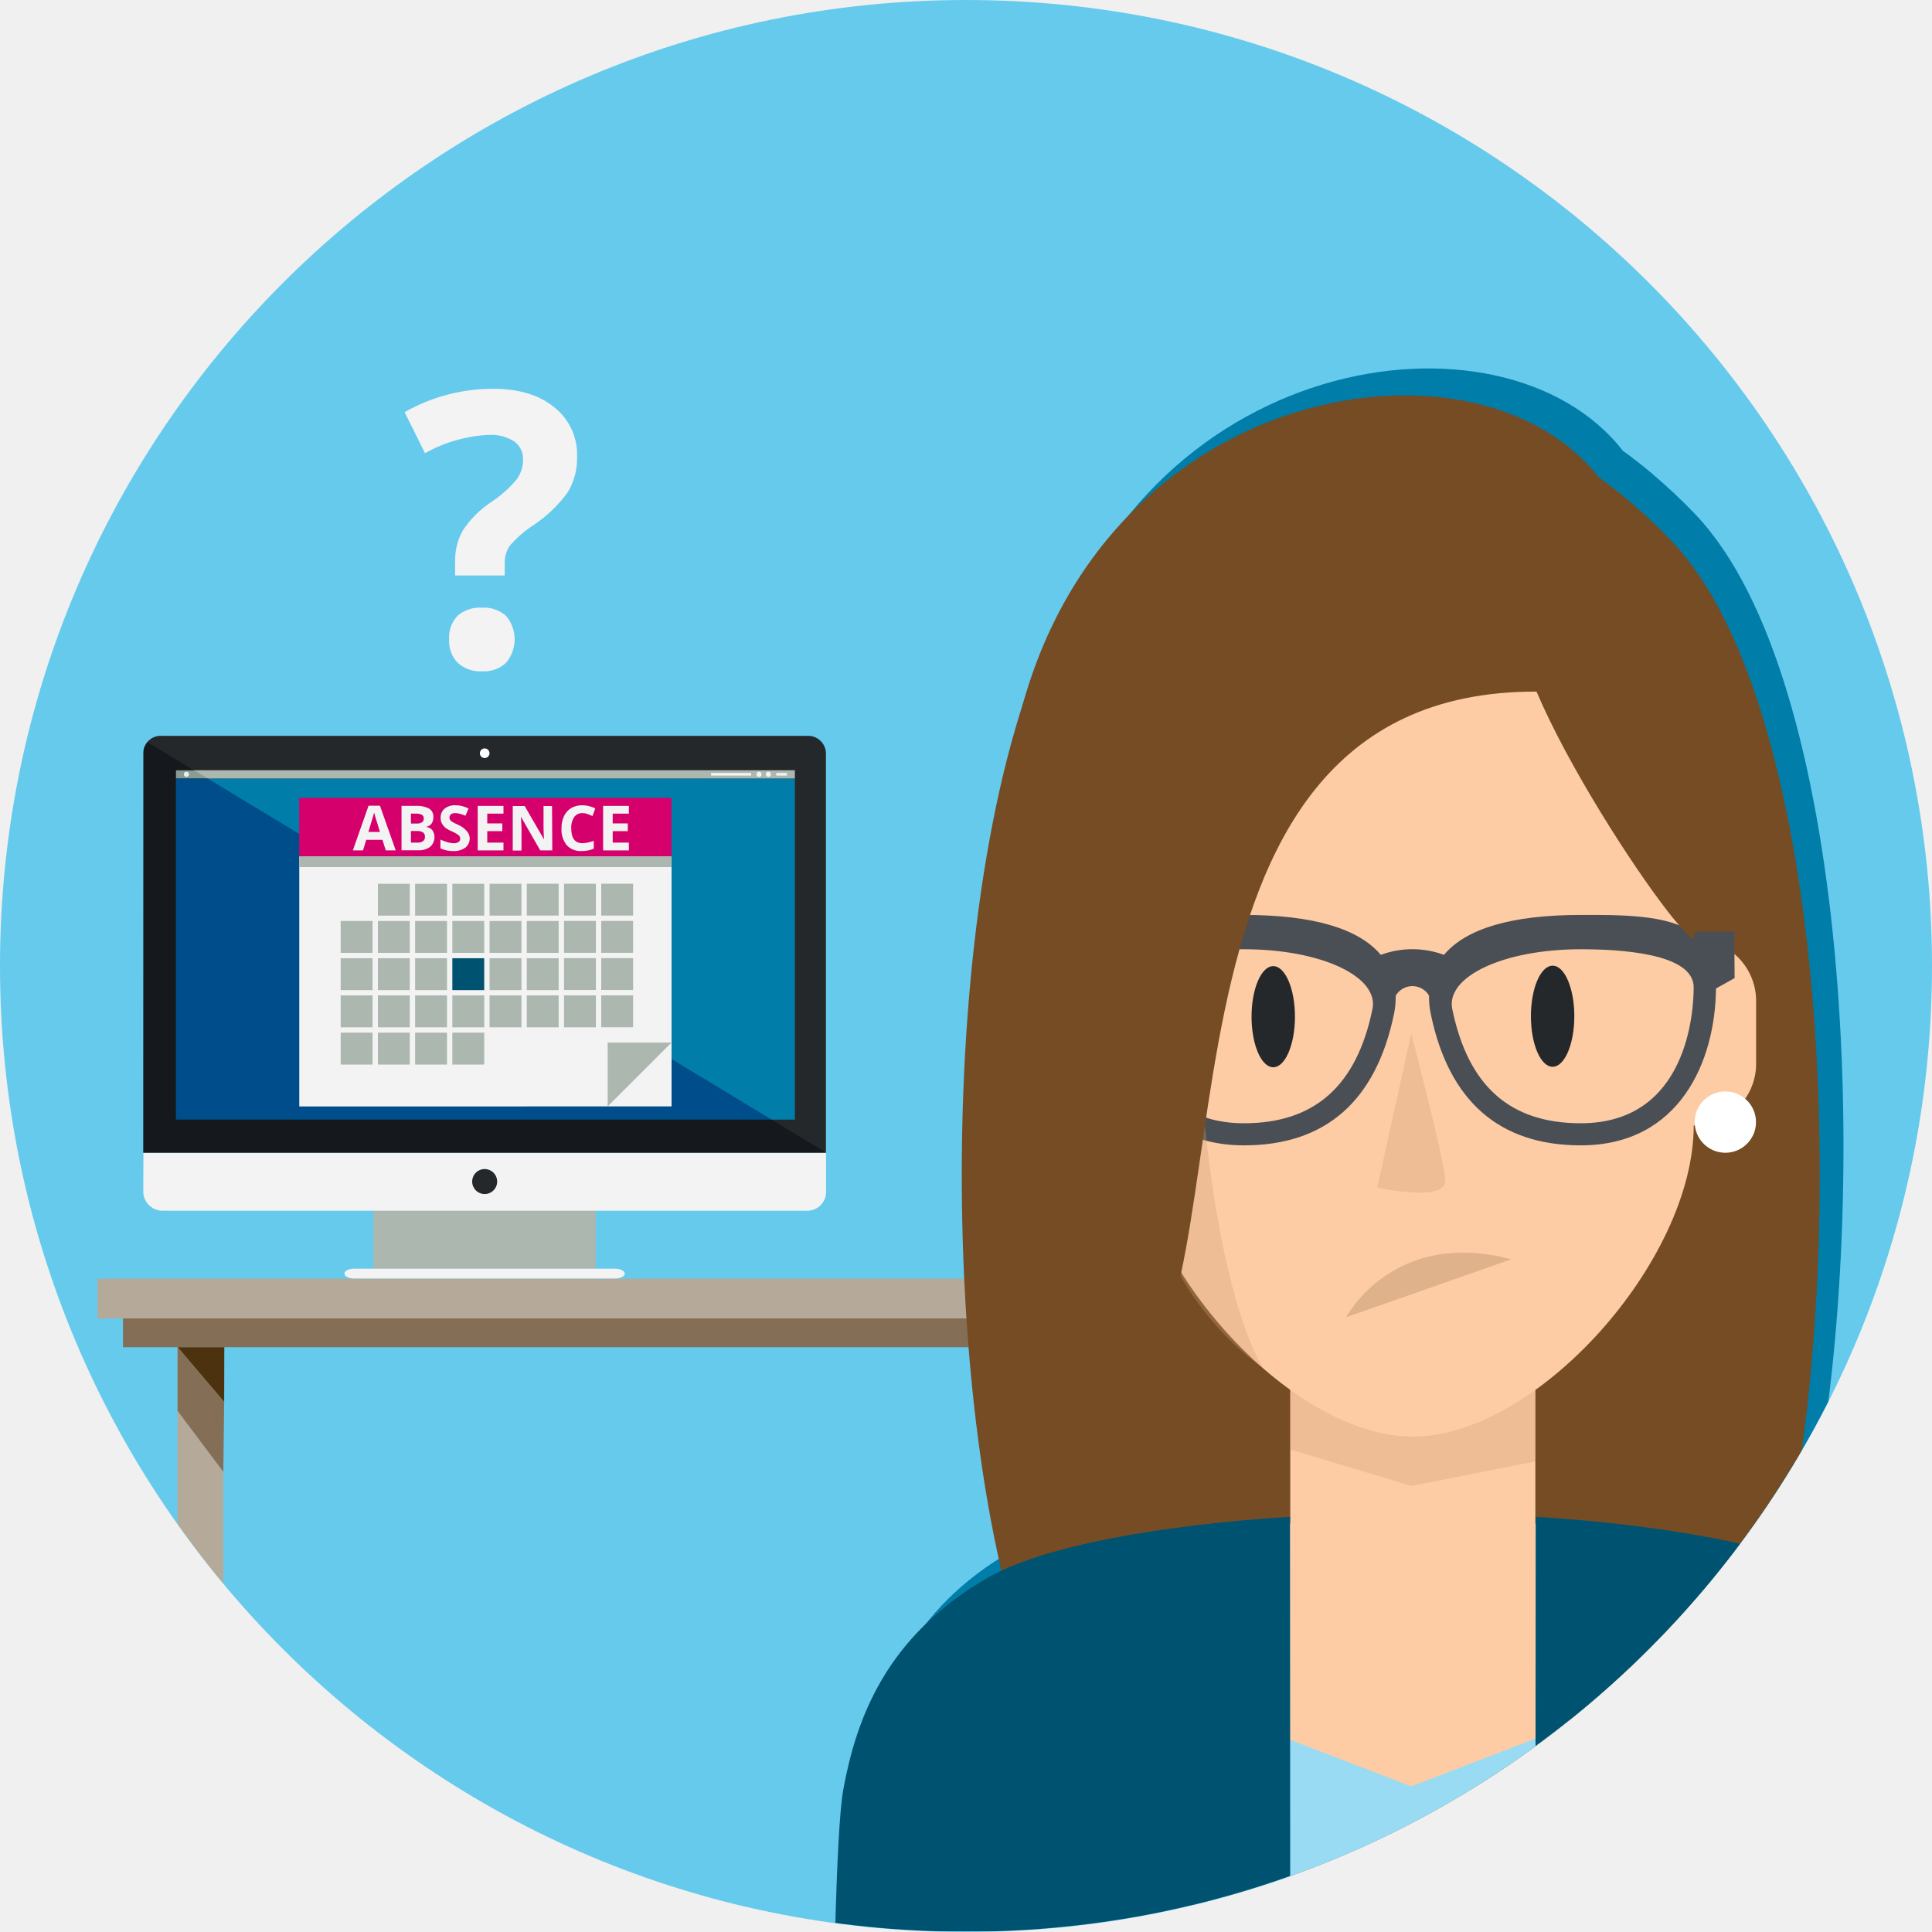
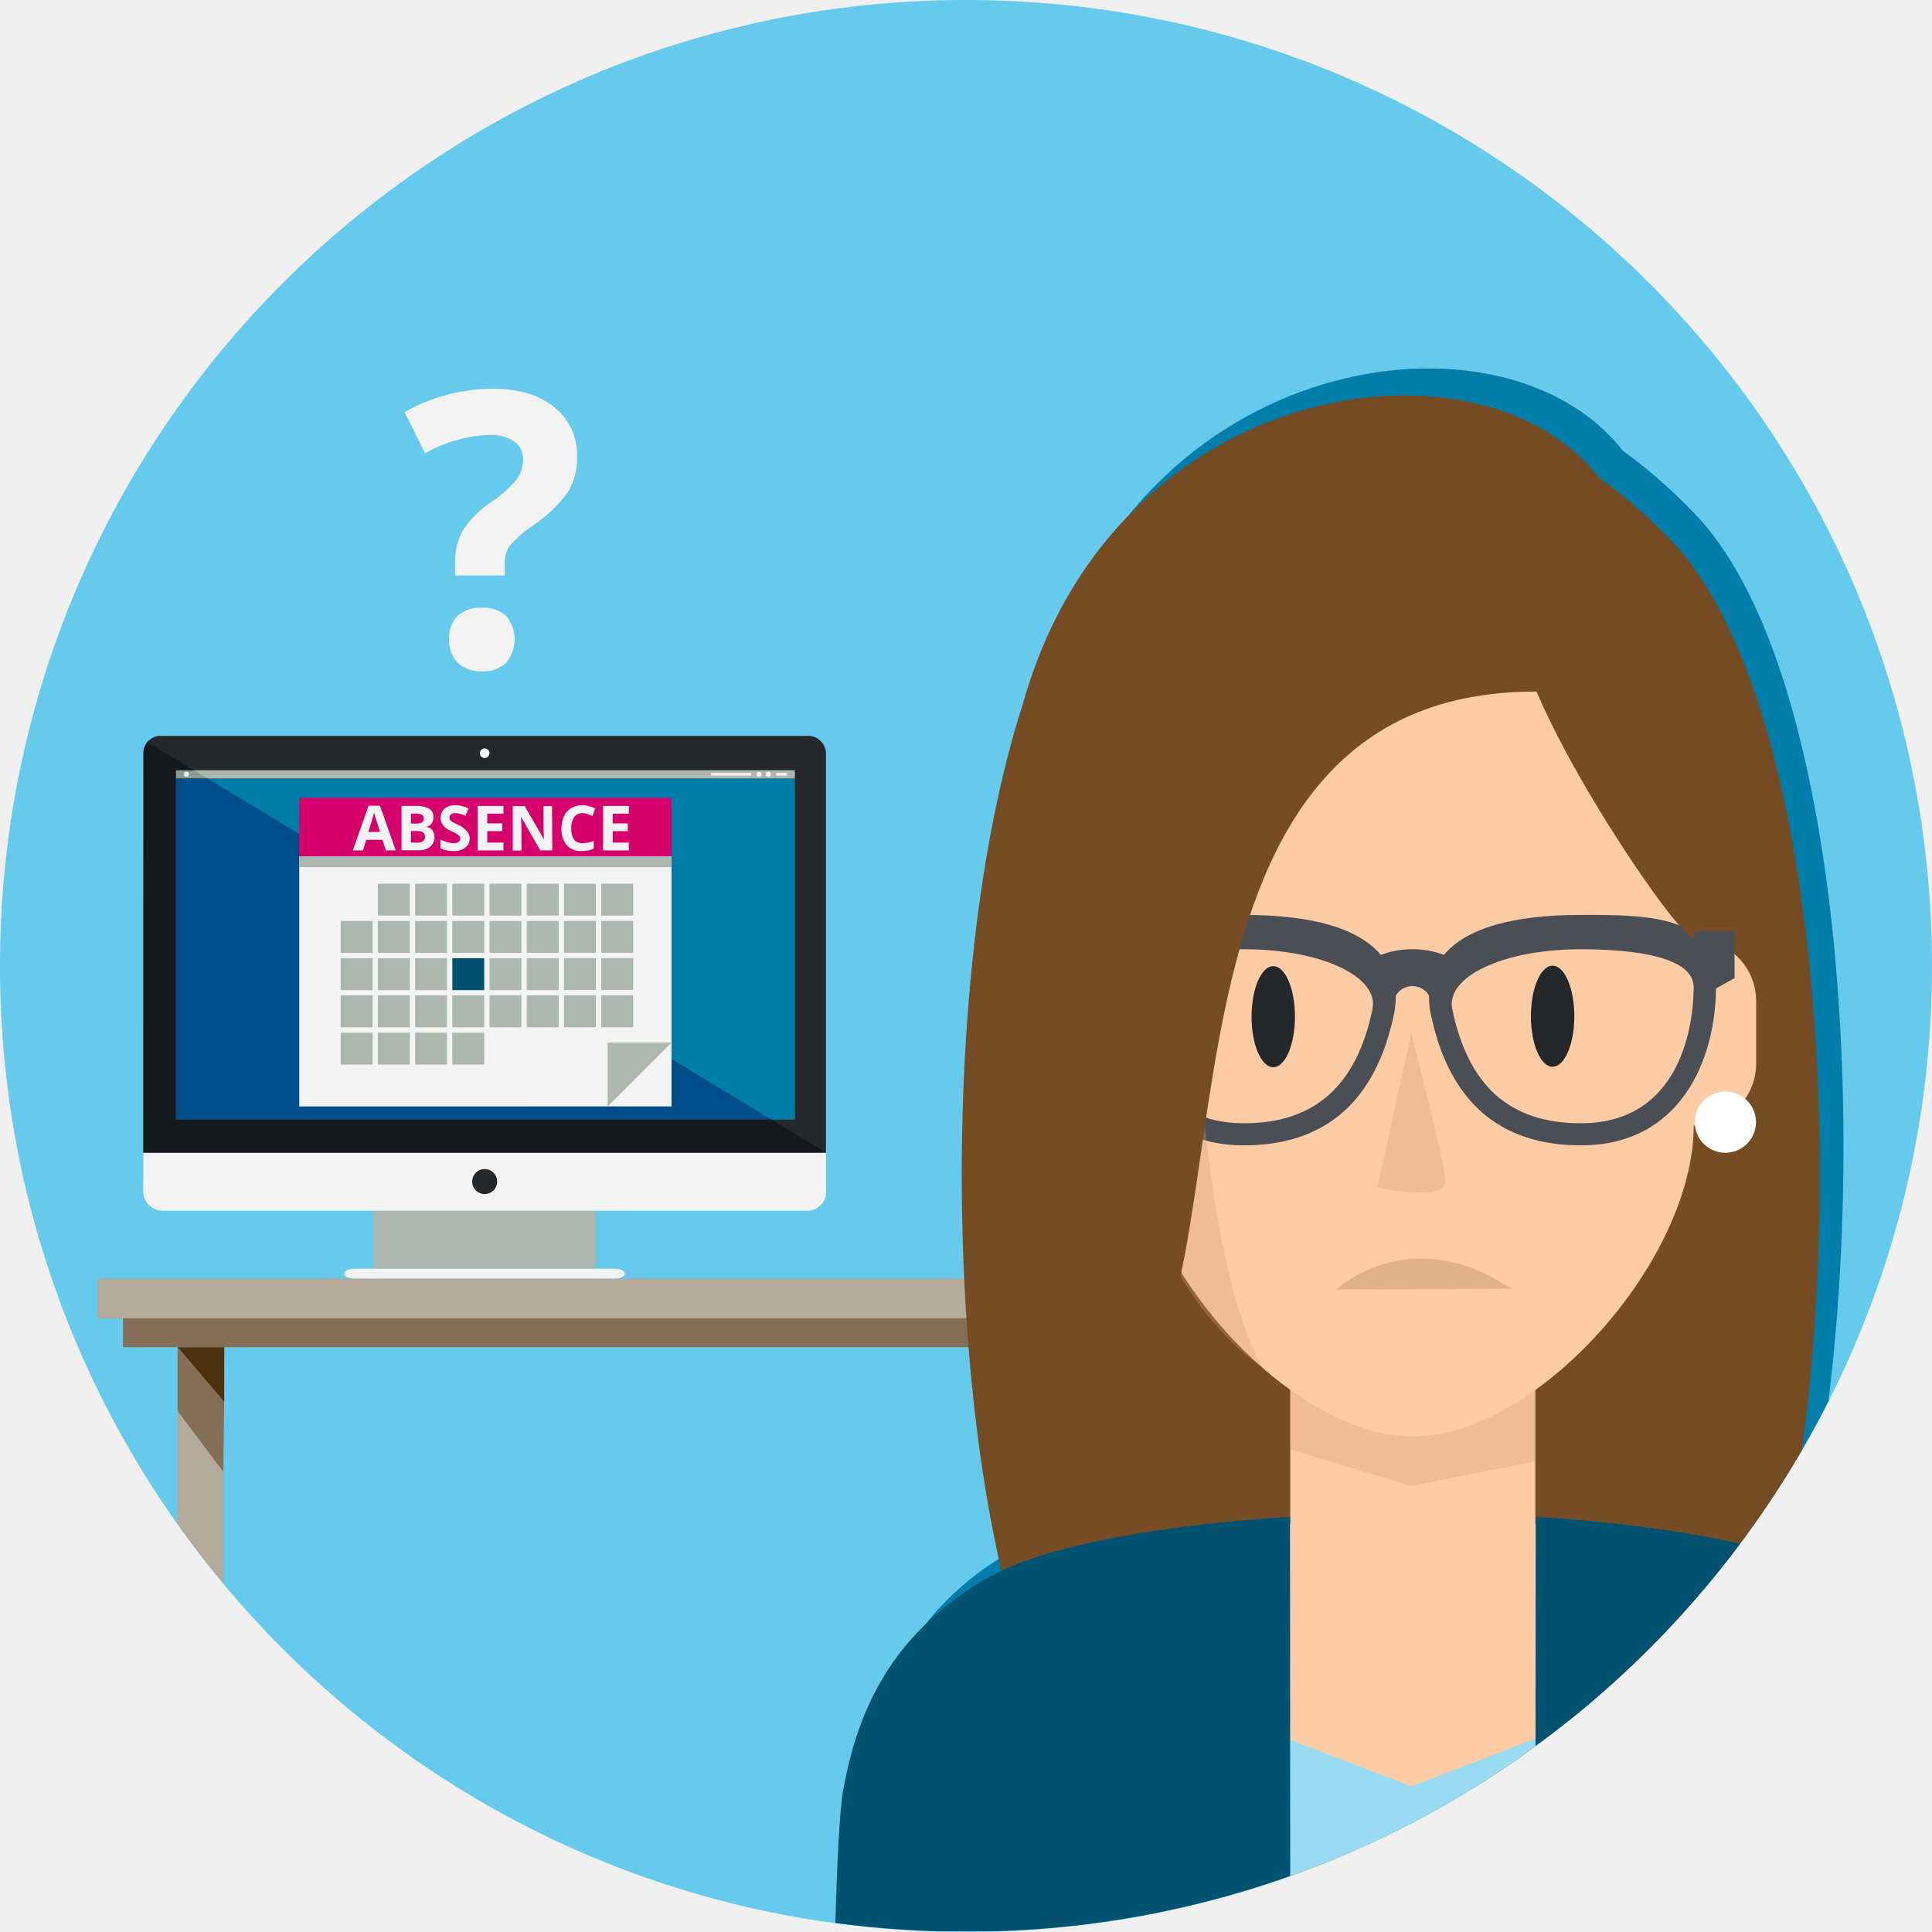
<svg xmlns="http://www.w3.org/2000/svg" viewBox="0 0 300 300">
  <defs>
-     <style>.cls-1{fill:none;}.cls-2{isolation:isolate;}.cls-3{fill:#66caec;}.cls-4{clip-path:url(#clip-path);}.cls-5{fill:#b5a99a;}.cls-6{fill:#846f56;}.cls-7{fill:#4c320f;}.cls-8{fill:#abb7af;}.cls-9{fill:#f3f3f3;}.cls-10{fill:#25282b;}.cls-11{fill:#007da8;}.cls-12{fill:#fff;}.cls-13,.cls-19{fill:#4a4f55;}.cls-13{fill-rule:evenodd;mix-blend-mode:overlay;}.cls-14{fill:#754c24;}.cls-15{fill:#fdcca5;}.cls-16{fill:#cf9e76;opacity:0.33;}.cls-17{fill:#99dbf3;}.cls-18{fill:#005370;}.cls-20{fill:#dfb28b;}.cls-21{fill:#d6006d;}</style>
-     <clipPath id="clip-path">
-       <circle class="cls-1" cx="150" cy="149.95" r="150" />
+     <style>.a{fill:none;}.b{isolation:isolate;}.c{fill:#66caec;}.d{clip-path:url(#a);}.e{fill:#b5a99a;}.f{fill:#846f56;}.g{fill:#4c320f;}.h{fill:#abb7af;}.i{fill:#f3f3f3;}.j{fill:#25282b;}.k{fill:#007da8;}.l{fill:#fff;}.m,.s{fill:#4a4f55;}.m{fill-rule:evenodd;mix-blend-mode:overlay;}.n{fill:#754c24;}.o{fill:#fdcca5;}.p{fill:#cf9e76;opacity:0.33;}.q{fill:#99dbf3;}.r{fill:#005370;}.t{fill:#dfb28b;}.u{fill:#d6006d;}</style>
+     <clipPath id="a">
+       <circle class="a" cx="150" cy="149.95" r="150" />
    </clipPath>
  </defs>
-   <g class="cls-2">
-     <g id="Layer_1" data-name="Layer 1">
-       <g id="ba_u4_s2_p2_reveal_1">
-         <circle class="cls-3" cx="150" cy="150" r="150" />
-         <g class="cls-4">
-           <rect class="cls-5" x="15.15" y="198.56" width="201.58" height="6.17" />
-           <rect class="cls-5" x="27.56" y="209.19" width="7.12" height="101.43" />
-           <rect class="cls-5" x="196.71" y="209.19" width="7.5" height="101.43" />
-           <rect class="cls-6" x="19.09" y="204.72" width="193.71" height="4.47" />
-           <polygon class="cls-7" points="27.57 209.19 34.81 217.7 34.83 209.19 27.57 209.19" />
-           <polygon class="cls-6" points="34.81 217.7 34.68 228.54 27.57 219.08 27.57 209.19 34.81 217.7" />
-           <polygon class="cls-7" points="196.83 209.19 204.07 217.7 204.09 209.19 196.83 209.19" />
-           <polygon class="cls-6" points="204.07 217.7 203.95 228.54 196.83 219.08 196.83 209.19 204.07 217.7" />
-           <rect class="cls-8" x="58" y="187.98" width="34.51" height="9.02" />
-           <path class="cls-9" d="M22.25,185.22A3,3,0,0,0,25.34,188H125.2a2.92,2.92,0,0,0,3.07-2.74V179h-106Z" />
-           <path class="cls-9" d="M55,197c-.84,0-1.52.35-1.52.77v0c0,.42.68.76,1.52.76H95.5c.84,0,1.52-.34,1.52-.76v0c0-.42-.68-.77-1.52-.77H55Z" />
-           <circle class="cls-10" cx="75.26" cy="183.47" r="1.94" />
-           <path class="cls-10" d="M125.36,114.26H25.09a2.71,2.71,0,0,0-2.84,2.53V179h106V116.85A2.78,2.78,0,0,0,125.36,114.26Z" />
-           <polygon class="cls-11" points="123.43 124.89 123.43 128.5 123.43 131.31 123.43 134.12 123.43 136.53 123.43 139.34 123.43 141.75 123.43 144.56 123.43 146.97 123.43 149.78 123.43 152.99 123.43 155.4 123.43 158.21 123.43 160.62 123.43 173.86 27.31 173.86 27.31 160.62 27.31 158.21 27.31 155.4 27.31 152.99 27.31 149.78 27.31 146.97 27.31 144.56 27.31 141.75 27.31 139.34 27.31 136.53 27.31 134.12 27.31 131.31 27.31 128.5 27.31 124.89 27.31 120.88 123.43 120.88 123.43 124.89" />
-           <path class="cls-12" d="M75.26,117.71a.75.75,0,1,0-.75-.74A.75.75,0,0,0,75.26,117.71Z" />
-           <rect class="cls-8" x="27.31" y="119.6" width="96.12" height="1.28" />
-           <circle class="cls-9" cx="28.95" cy="120.23" r="0.4" />
-           <circle class="cls-9" cx="119.31" cy="120.23" r="0.4" />
-           <circle class="cls-9" cx="117.86" cy="120.23" r="0.4" />
-           <rect class="cls-9" x="120.53" y="120.02" width="1.65" height="0.41" />
-           <rect class="cls-9" x="110.42" y="120.02" width="6.22" height="0.41" />
-           <polygon class="cls-13" points="22.87 115.22 128.27 178.96 22.25 178.96 22.32 116.22 22.87 115.22" />
-           <path class="cls-11" d="M311.49,273.6c-2-10.82-6.52-23.63-22.35-32.78a42.89,42.89,0,0,0-8.53-3.52C290.79,190.7,288,111,265.67,82.68a35.9,35.9,0,0,0-2.44-2.84,86.86,86.86,0,0,0-6.69-6.29Q254.35,71.69,252,70c-18.68-24-75.87-15.39-89.65,35.82-11.74,36.91-11.74,95.94-3.33,133,.06.31.14.62.21.93-.77.36-1.51.73-2.19,1.12-15.82,9.15-20.31,22-22.34,32.78-.59,3.14-1,11.51-1.28,22.07h179.4C312.49,285.11,312.08,276.74,311.49,273.6Z" />
-           <path class="cls-14" d="M276.62,242.93c-.07.43-.17.81-.26,1.2-.95,4.07-2,7.86-3.17,11.31-2,6-4.13,10.88-6.84,14.58a20.17,20.17,0,0,1-4.21,4.37,18.19,18.19,0,0,1-11.35,3.45H181.12a18.13,18.13,0,0,1-11.74-3.75,20.44,20.44,0,0,1-3.83-4.07c-2.7-3.7-4.83-8.62-6.83-14.58-1.16-3.45-2.22-7.24-3.17-11.31-.1-.39-.19-.77-.26-1.16C144.37,194.9,147.61,109.71,172.37,84,182.52,73.51,195.08,64.26,216,64.26c16.54,0,27.87,5.82,36.91,13.49A86.71,86.71,0,0,1,259.54,84c.84.88,1.66,1.83,2.45,2.84C284.5,115.48,287.17,196.55,276.62,242.93Z" />
-           <polygon class="cls-15" points="247.93 240.48 238.41 236.56 238.41 212.28 200.35 212.28 200.35 236.56 190.84 240.48 200.35 298.66 238.41 298.66 247.93 240.48" />
-           <polygon class="cls-16" points="200.35 212.44 200.35 225.07 219.15 230.74 238.41 226.93 238.41 212.44 200.35 212.44" />
-           <polygon class="cls-17" points="257.5 299.88 257.5 262.63 219.15 277.39 180.79 262.63 180.79 299.88 257.5 299.88" />
-           <path class="cls-18" d="M238.42,299.88h70.66c-.28-10.57-.69-18.94-1.28-22.08-2-10.82-6.52-23.63-22.34-32.77-13.57-7.85-47-9.49-47-9.49Z" />
-           <path class="cls-18" d="M200.35,299.88H129.68c.28-10.57.69-18.94,1.28-22.08,2-10.82,6.52-23.63,22.35-32.77,13.56-7.85,47-9.49,47-9.49Z" />
-           <path class="cls-15" d="M263,145.84V126c0-21-24.33-47.58-43.6-47.58S175.78,105,175.78,126v19.8a9.6,9.6,0,0,0-9.69,9.51v9.9a9.61,9.61,0,0,0,9.69,9.52c0,21,24.34,48.34,43.6,48.34S263,195.79,263,174.77a9.61,9.61,0,0,0,9.69-9.52v-9.9A9.6,9.6,0,0,0,263,145.84Z" />
-           <path class="cls-12" d="M272.67,174.24a4.76,4.76,0,1,1-4.76-4.76A4.76,4.76,0,0,1,272.67,174.24Z" />
-           <circle class="cls-12" cx="170.85" cy="174.24" r="4.76" />
-           <path class="cls-19" d="M269.3,144.65h-6.69c-3.83-2.59-10.82-2.6-17.15-2.58-10.66,0-17.8,2.09-21.24,6.2a14.11,14.11,0,0,0-9.81,0c-3.45-4.11-10.58-6.2-21.24-6.2-6.33,0-13.33,0-17.16,2.58h-6.69v7.23l2.9,1.61c.06,11.28,5.56,24.36,20.95,24.36,12.65,0,20.48-6.87,23.29-20.4a13.46,13.46,0,0,0,.27-2.85,3,3,0,0,1,5.17,0,12.27,12.27,0,0,0,.27,2.85c2.8,13.53,10.64,20.4,23.29,20.4,15.38,0,20.89-13.08,21-24.36l2.89-1.61Zm-56.2,12.1c-2.46,11.89-9,17.67-19.93,17.67-16.69,0-17.54-17.6-17.54-21.12,0-5.42,12.07-5.9,17.54-5.9C205.22,147.4,214.23,151.69,213.1,156.75Zm32.36,17.67c-11,0-17.47-5.78-19.94-17.67-1.12-5.06,7.89-9.35,19.94-9.35,5.47,0,17.53.48,17.53,5.9C263,156.82,262.15,174.42,245.46,174.42Z" />
-           <ellipse class="cls-10" cx="197.71" cy="157.87" rx="3.37" ry="7.85" />
-           <ellipse class="cls-10" cx="241.09" cy="157.8" rx="3.37" ry="7.85" />
-           <path class="cls-16" d="M219.14,160.49l-5.28,23.91s10.87,2.44,10.57-1.22S219.14,160.49,219.14,160.49Z" />
-           <path class="cls-20" d="M234.67,195.54l-25.64,9S216.25,190.69,234.67,195.54Z" />
-           <path class="cls-16" d="M187.1,174.7s2.29,26.1,9,37.74a45.62,45.62,0,0,1-15.38-19.66Z" />
-           <path class="cls-14" d="M174,217.28c-13.75-45.9-23.37-74.37-15.85-105.34,14.59-60.15,88-63.72,95.47-26,1.59,8,17.77,20.3,9.39,59.87-.64-.23-2.08-1.78-4-4.23-5.69-7.33-15.51-22.65-20.42-34.19C174,107.22,195.59,203,174,217.28Z" />
-           <g id="calendar">
-             <rect class="cls-21" x="46.46" y="123.89" width="57.81" height="9.1" />
-             <path class="cls-9" d="M46.47,171.81V133h57.81V171.8Z" />
-           </g>
-           <polygon class="cls-8" points="94.36 161.9 104.27 161.89 94.36 171.8 94.36 161.9" />
-           <rect class="cls-8" x="46.46" y="132.99" width="57.81" height="1.65" />
-           <rect class="cls-8" x="58.68" y="137.23" width="4.95" height="4.95" />
-           <rect class="cls-8" x="64.46" y="137.23" width="4.95" height="4.95" />
-           <rect class="cls-8" x="70.24" y="137.23" width="4.95" height="4.95" />
-           <rect class="cls-8" x="76.02" y="137.23" width="4.95" height="4.95" />
-           <rect class="cls-8" x="81.8" y="137.22" width="4.95" height="4.95" />
-           <rect class="cls-8" x="87.58" y="137.22" width="4.95" height="4.95" />
-           <rect class="cls-8" x="93.36" y="137.22" width="4.95" height="4.95" />
-           <rect class="cls-8" x="52.9" y="143.01" width="4.95" height="4.95" />
-           <rect class="cls-8" x="58.68" y="143.01" width="4.95" height="4.95" />
-           <rect class="cls-8" x="64.46" y="143.01" width="4.95" height="4.95" />
-           <rect class="cls-8" x="70.24" y="143.01" width="4.95" height="4.95" />
-           <rect class="cls-8" x="76.02" y="143.01" width="4.95" height="4.95" />
-           <rect class="cls-8" x="81.8" y="143.01" width="4.95" height="4.95" />
-           <rect class="cls-8" x="87.58" y="143" width="4.95" height="4.95" />
-           <rect class="cls-8" x="93.36" y="143" width="4.95" height="4.95" />
-           <rect class="cls-8" x="52.9" y="148.79" width="4.95" height="4.95" />
-           <rect class="cls-8" x="58.68" y="148.79" width="4.95" height="4.95" />
-           <rect class="cls-8" x="64.46" y="148.79" width="4.95" height="4.95" />
-           <rect class="cls-18" x="70.24" y="148.79" width="4.95" height="4.95" />
-           <rect class="cls-8" x="76.02" y="148.79" width="4.95" height="4.95" />
-           <rect class="cls-8" x="81.8" y="148.79" width="4.95" height="4.95" />
-           <rect class="cls-8" x="87.58" y="148.78" width="4.95" height="4.95" />
-           <rect class="cls-8" x="93.36" y="148.78" width="4.95" height="4.95" />
-           <rect class="cls-8" x="52.9" y="154.57" width="4.95" height="4.95" />
-           <rect class="cls-8" x="58.68" y="154.57" width="4.95" height="4.95" />
-           <rect class="cls-8" x="64.46" y="154.57" width="4.95" height="4.95" />
-           <rect class="cls-8" x="70.24" y="154.57" width="4.95" height="4.95" />
-           <rect class="cls-8" x="76.02" y="154.57" width="4.95" height="4.95" />
-           <rect class="cls-8" x="81.8" y="154.57" width="4.95" height="4.95" />
-           <rect class="cls-8" x="87.58" y="154.57" width="4.95" height="4.95" />
-           <rect class="cls-8" x="93.36" y="154.56" width="4.95" height="4.95" />
-           <rect class="cls-8" x="52.9" y="160.35" width="4.95" height="4.95" />
-           <rect class="cls-8" x="58.68" y="160.35" width="4.95" height="4.95" />
-           <rect class="cls-8" x="64.46" y="160.35" width="4.95" height="4.95" />
-           <rect class="cls-8" x="70.24" y="160.35" width="4.95" height="4.95" />
-         </g>
-         <path class="cls-9" d="M70.67,89.36V87.21a9.48,9.48,0,0,1,1.2-4.85A15.58,15.58,0,0,1,76.22,78a18.37,18.37,0,0,0,4-3.55,5.17,5.17,0,0,0,1-3.05,3.28,3.28,0,0,0-1.4-2.87,6.6,6.6,0,0,0-3.89-1A22.34,22.34,0,0,0,66,70.37L62.83,64a27.69,27.69,0,0,1,13.74-3.63q6,0,9.51,2.88a9.37,9.37,0,0,1,3.53,7.67,10.19,10.19,0,0,1-1.45,5.52,20.79,20.79,0,0,1-5.52,5.23,17.28,17.28,0,0,0-3.53,3.13,4.92,4.92,0,0,0-.74,2.82v1.74Zm-.93,9.94a4.87,4.87,0,0,1,1.31-3.69,5.32,5.32,0,0,1,3.81-1.25,5.16,5.16,0,0,1,3.73,1.28,5.65,5.65,0,0,1,0,7.27,5,5,0,0,1-3.72,1.33,5.18,5.18,0,0,1-3.78-1.3A4.82,4.82,0,0,1,69.74,99.3Z" />
-         <path class="cls-9" d="M59.9,132.05l-.51-1.64H56.87l-.5,1.64H54.79l2.44-6.94H59l2.45,6.94ZM59,129.18l-.78-2.53a4.06,4.06,0,0,1-.12-.47c-.11.41-.41,1.4-.9,3Z" />
-         <path class="cls-9" d="M62.35,125.14H64.5a4.17,4.17,0,0,1,2.14.42,1.46,1.46,0,0,1,.66,1.33,1.73,1.73,0,0,1-.29,1,1.14,1.14,0,0,1-.77.47v.05a1.52,1.52,0,0,1,.94.55,2,2,0,0,1-.39,2.54,2.9,2.9,0,0,1-1.86.53H62.35Zm1.46,2.74h.85a1.52,1.52,0,0,0,.87-.19.67.67,0,0,0,.27-.61.62.62,0,0,0-.3-.57,1.92,1.92,0,0,0-.92-.17h-.77Zm0,1.16v1.8h1a1.37,1.37,0,0,0,.89-.23.83.83,0,0,0,.29-.71c0-.57-.41-.86-1.23-.86Z" />
-         <path class="cls-9" d="M72.94,130.13a1.81,1.81,0,0,1-.67,1.48,2.94,2.94,0,0,1-1.88.54,4.38,4.38,0,0,1-2-.42v-1.36a8.31,8.31,0,0,0,1.19.44,3.23,3.23,0,0,0,.88.13,1.21,1.21,0,0,0,.74-.19.6.6,0,0,0,.26-.55.66.66,0,0,0-.11-.36,1.48,1.48,0,0,0-.34-.3,6.7,6.7,0,0,0-.89-.47,4.44,4.44,0,0,1-1-.57,2.4,2.4,0,0,1-.51-.64,1.78,1.78,0,0,1-.19-.85,1.8,1.8,0,0,1,.62-1.45,2.6,2.6,0,0,1,1.72-.52,3.83,3.83,0,0,1,1,.13,6.05,6.05,0,0,1,1,.36l-.48,1.14a6,6,0,0,0-.91-.32,2.94,2.94,0,0,0-.71-.09.94.94,0,0,0-.64.19.65.65,0,0,0-.23.51.64.64,0,0,0,.09.34,1.11,1.11,0,0,0,.29.28,8.3,8.3,0,0,0,.93.48,3.69,3.69,0,0,1,1.33.93A1.81,1.81,0,0,1,72.94,130.13Z" />
-         <path class="cls-9" d="M78.18,132.05h-4v-6.91h4v1.2H75.66v1.52H78v1.2H75.66v1.78h2.52Z" />
-         <path class="cls-9" d="M85.76,132.05H83.89l-3-5.23h0q.09,1.4.09,2v3.25H79.62v-6.91h1.85l3,5.18h0c-.05-.9-.07-1.54-.07-1.91v-3.27h1.32Z" />
-         <path class="cls-9" d="M90.43,126.26a1.5,1.5,0,0,0-1.28.62,2.91,2.91,0,0,0-.45,1.73c0,1.55.58,2.32,1.73,2.32a5.33,5.33,0,0,0,1.77-.37v1.23a4.84,4.84,0,0,1-1.9.36,2.9,2.9,0,0,1-2.31-.92,3.87,3.87,0,0,1-.8-2.62,4.31,4.31,0,0,1,.39-1.89,2.81,2.81,0,0,1,1.13-1.25,3.3,3.3,0,0,1,1.72-.43,4.59,4.59,0,0,1,2,.49L92,126.72a6.41,6.41,0,0,0-.78-.32A2.18,2.18,0,0,0,90.43,126.26Z" />
-         <path class="cls-9" d="M97.65,132.05h-4v-6.91h4v1.2H95.14v1.52h2.34v1.2H95.14v1.78h2.51Z" />
-       </g>
+   <g class="b">
+     <circle class="c" cx="150" cy="150" r="150" />
+     <g class="d">
+       <rect class="e" x="15.15" y="198.56" width="201.58" height="6.17" />
+       <rect class="e" x="27.56" y="209.19" width="7.12" height="101.43" />
+       <rect class="e" x="196.71" y="209.19" width="7.5" height="101.43" />
+       <rect class="f" x="19.09" y="204.72" width="193.71" height="4.47" />
+       <polygon class="g" points="27.57 209.19 34.81 217.7 34.83 209.19 27.57 209.19" />
+       <polygon class="f" points="34.81 217.7 34.68 228.54 27.57 219.08 27.57 209.19 34.81 217.7" />
+       <polygon class="g" points="196.83 209.19 204.07 217.7 204.09 209.19 196.83 209.19" />
+       <polygon class="f" points="204.07 217.7 203.95 228.54 196.83 219.08 196.83 209.19 204.07 217.7" />
+       <rect class="h" x="58" y="187.98" width="34.51" height="9.02" />
+       <path class="i" d="M22.25,185.22A3,3,0,0,0,25.34,188H125.2a2.92,2.92,0,0,0,3.07-2.74V179h-106Z" />
+       <path class="i" d="M55,197c-.84,0-1.52.35-1.52.77v0c0,.42.68.76,1.52.76H95.5c.84,0,1.52-.34,1.52-.76v0c0-.42-.68-.77-1.52-.77H55Z" />
+       <circle class="j" cx="75.26" cy="183.47" r="1.94" />
+       <path class="j" d="M125.36,114.26H25.09a2.71,2.71,0,0,0-2.84,2.53V179h106V116.85A2.78,2.78,0,0,0,125.36,114.26Z" />
+       <polygon class="k" points="123.43 124.89 123.43 128.5 123.43 131.31 123.43 134.12 123.43 136.53 123.43 139.34 123.43 141.75 123.43 144.56 123.43 146.97 123.43 149.78 123.43 152.99 123.43 155.4 123.43 158.21 123.43 160.62 123.43 173.86 27.31 173.86 27.31 160.62 27.31 158.21 27.31 155.4 27.31 152.99 27.31 149.78 27.31 146.97 27.31 144.56 27.31 141.75 27.31 139.34 27.31 136.53 27.31 134.12 27.31 131.31 27.31 128.5 27.31 124.89 27.31 120.88 123.43 120.88 123.43 124.89" />
+       <path class="l" d="M75.26,117.71a.75.75,0,1,0-.75-.74A.75.75,0,0,0,75.26,117.71Z" />
+       <rect class="h" x="27.31" y="119.6" width="96.12" height="1.28" />
+       <circle class="i" cx="28.95" cy="120.23" r="0.4" />
+       <circle class="i" cx="119.31" cy="120.23" r="0.4" />
+       <circle class="i" cx="117.86" cy="120.23" r="0.4" />
+       <rect class="i" x="120.53" y="120.02" width="1.65" height="0.41" />
+       <rect class="i" x="110.42" y="120.02" width="6.22" height="0.41" />
+       <polygon class="m" points="22.87 115.22 128.27 178.96 22.25 178.96 22.32 116.22 22.87 115.22" />
+       <path class="k" d="M311.49,273.6c-2-10.82-6.52-23.63-22.35-32.78a42.89,42.89,0,0,0-8.53-3.52C290.79,190.7,288,111,265.67,82.68a35.9,35.9,0,0,0-2.44-2.84,86.86,86.86,0,0,0-6.69-6.29Q254.35,71.69,252,70c-18.68-24-75.87-15.39-89.65,35.82-11.74,36.91-11.74,95.94-3.33,133,.06.31.14.62.21.93-.77.36-1.51.73-2.19,1.12-15.82,9.15-20.31,22-22.34,32.78-.59,3.14-1,11.51-1.28,22.07h179.4C312.49,285.11,312.08,276.74,311.49,273.6Z" />
+       <path class="n" d="M276.62,242.93c-.07.43-.17.81-.26,1.2-.95,4.07-2,7.86-3.17,11.31-2,6-4.13,10.88-6.84,14.58a20.17,20.17,0,0,1-4.21,4.37,18.19,18.19,0,0,1-11.35,3.45H181.12a18.13,18.13,0,0,1-11.74-3.75,20.44,20.44,0,0,1-3.83-4.07c-2.7-3.7-4.83-8.62-6.83-14.58-1.16-3.45-2.22-7.24-3.17-11.31-.1-.39-.19-.77-.26-1.16C144.37,194.9,147.61,109.71,172.37,84,182.52,73.51,195.08,64.26,216,64.26c16.54,0,27.87,5.82,36.91,13.49A86.71,86.71,0,0,1,259.54,84c.84.88,1.66,1.83,2.45,2.84C284.5,115.48,287.17,196.55,276.62,242.93Z" />
+       <polygon class="o" points="247.93 240.48 238.41 236.56 238.41 212.28 200.35 212.28 200.35 236.56 190.84 240.48 200.35 298.66 238.41 298.66 247.93 240.48" />
+       <polygon class="p" points="200.35 212.44 200.35 225.07 219.15 230.74 238.41 226.93 238.41 212.44 200.35 212.44" />
+       <polygon class="q" points="257.5 299.88 257.5 262.63 219.15 277.39 180.79 262.63 180.79 299.88 257.5 299.88" />
+       <path class="r" d="M238.42,299.88h70.66c-.28-10.57-.69-18.94-1.28-22.08-2-10.82-6.52-23.63-22.34-32.77-13.57-7.85-47-9.49-47-9.49Z" />
+       <path class="r" d="M200.35,299.88H129.68c.28-10.57.69-18.94,1.28-22.08,2-10.82,6.52-23.63,22.35-32.77,13.56-7.85,47-9.49,47-9.49Z" />
+       <path class="o" d="M263,145.84V126c0-21-24.33-47.58-43.6-47.58S175.78,105,175.78,126v19.8a9.6,9.6,0,0,0-9.69,9.51v9.9a9.61,9.61,0,0,0,9.69,9.52c0,21,24.34,48.34,43.6,48.34S263,195.79,263,174.77a9.61,9.61,0,0,0,9.69-9.52v-9.9A9.6,9.6,0,0,0,263,145.84Z" />
+       <path class="l" d="M272.67,174.24a4.76,4.76,0,1,1-4.76-4.76A4.76,4.76,0,0,1,272.67,174.24Z" />
+       <circle class="l" cx="170.85" cy="174.24" r="4.76" />
+       <path class="s" d="M269.3,144.65h-6.69c-3.83-2.59-10.82-2.6-17.15-2.58-10.66,0-17.8,2.09-21.24,6.2a14.11,14.11,0,0,0-9.81,0c-3.45-4.11-10.58-6.2-21.24-6.2-6.33,0-13.33,0-17.16,2.58h-6.69v7.23l2.9,1.61c.06,11.28,5.56,24.36,20.95,24.36,12.65,0,20.48-6.87,23.29-20.4a13.46,13.46,0,0,0,.27-2.85,3,3,0,0,1,5.17,0,12.27,12.27,0,0,0,.27,2.85c2.8,13.53,10.64,20.4,23.29,20.4,15.38,0,20.89-13.08,21-24.36l2.89-1.61Zm-56.2,12.1c-2.46,11.89-9,17.67-19.93,17.67-16.69,0-17.54-17.6-17.54-21.12,0-5.42,12.07-5.9,17.54-5.9C205.22,147.4,214.23,151.69,213.1,156.75Zm32.36,17.67c-11,0-17.47-5.78-19.94-17.67-1.12-5.06,7.89-9.35,19.94-9.35,5.47,0,17.53.48,17.53,5.9C263,156.82,262.15,174.42,245.46,174.42Z" />
+       <ellipse class="j" cx="197.71" cy="157.87" rx="3.37" ry="7.85" />
+       <ellipse class="j" cx="241.09" cy="157.8" rx="3.37" ry="7.85" />
+       <path class="p" d="M219.14,160.49l-5.28,23.91s10.87,2.44,10.57-1.22S219.14,160.49,219.14,160.49Z" />
+       <path class="t" d="M234.66,200.11l-27.17.12S218.84,189.51,234.66,200.11Z" />
+       <path class="p" d="M187.1,174.7s2.29,26.1,9,37.74a45.62,45.62,0,0,1-15.38-19.66Z" />
+       <path class="n" d="M174,217.28c-13.75-45.9-23.37-74.37-15.85-105.34,14.59-60.15,88-63.72,95.47-26,1.59,8,17.77,20.3,9.39,59.87-.64-.23-2.08-1.78-4-4.23-5.69-7.33-15.51-22.65-20.42-34.19C174,107.22,195.59,203,174,217.28Z" />
+       <rect class="u" x="46.46" y="123.89" width="57.81" height="9.1" />
+       <path class="i" d="M46.47,171.81V133h57.81V171.8Z" />
+       <polygon class="h" points="94.36 161.9 104.27 161.89 94.36 171.8 94.36 161.9" />
+       <rect class="h" x="46.46" y="132.99" width="57.81" height="1.65" />
+       <rect class="h" x="58.68" y="137.23" width="4.95" height="4.95" />
+       <rect class="h" x="64.46" y="137.23" width="4.95" height="4.95" />
+       <rect class="h" x="70.24" y="137.23" width="4.95" height="4.95" />
+       <rect class="h" x="76.02" y="137.23" width="4.95" height="4.95" />
+       <rect class="h" x="81.8" y="137.22" width="4.95" height="4.95" />
+       <rect class="h" x="87.58" y="137.22" width="4.95" height="4.95" />
+       <rect class="h" x="93.36" y="137.22" width="4.95" height="4.95" />
+       <rect class="h" x="52.9" y="143.01" width="4.95" height="4.95" />
+       <rect class="h" x="58.68" y="143.01" width="4.95" height="4.95" />
+       <rect class="h" x="64.46" y="143.01" width="4.95" height="4.95" />
+       <rect class="h" x="70.24" y="143.01" width="4.95" height="4.95" />
+       <rect class="h" x="76.02" y="143.01" width="4.95" height="4.95" />
+       <rect class="h" x="81.8" y="143.01" width="4.95" height="4.95" />
+       <rect class="h" x="87.58" y="143" width="4.95" height="4.95" />
+       <rect class="h" x="93.36" y="143" width="4.95" height="4.95" />
+       <rect class="h" x="52.9" y="148.79" width="4.95" height="4.95" />
+       <rect class="h" x="58.68" y="148.79" width="4.95" height="4.95" />
+       <rect class="h" x="64.46" y="148.79" width="4.95" height="4.95" />
+       <rect class="r" x="70.24" y="148.79" width="4.95" height="4.95" />
+       <rect class="h" x="76.02" y="148.79" width="4.95" height="4.95" />
+       <rect class="h" x="81.8" y="148.79" width="4.95" height="4.95" />
+       <rect class="h" x="87.58" y="148.78" width="4.95" height="4.95" />
+       <rect class="h" x="93.36" y="148.78" width="4.95" height="4.95" />
+       <rect class="h" x="52.9" y="154.57" width="4.95" height="4.95" />
+       <rect class="h" x="58.68" y="154.57" width="4.95" height="4.95" />
+       <rect class="h" x="64.46" y="154.57" width="4.95" height="4.95" />
+       <rect class="h" x="70.24" y="154.57" width="4.95" height="4.95" />
+       <rect class="h" x="76.02" y="154.57" width="4.95" height="4.95" />
+       <rect class="h" x="81.8" y="154.57" width="4.95" height="4.95" />
+       <rect class="h" x="87.58" y="154.57" width="4.95" height="4.95" />
+       <rect class="h" x="93.36" y="154.56" width="4.95" height="4.95" />
+       <rect class="h" x="52.9" y="160.35" width="4.95" height="4.95" />
+       <rect class="h" x="58.68" y="160.35" width="4.95" height="4.95" />
+       <rect class="h" x="64.46" y="160.35" width="4.95" height="4.95" />
+       <rect class="h" x="70.24" y="160.35" width="4.95" height="4.95" />
    </g>
+     <path class="i" d="M70.67,89.36V87.21a9.48,9.48,0,0,1,1.2-4.85A15.58,15.58,0,0,1,76.22,78a18.37,18.37,0,0,0,4-3.55,5.17,5.17,0,0,0,1-3.05,3.28,3.28,0,0,0-1.4-2.87,6.6,6.6,0,0,0-3.89-1A22.34,22.34,0,0,0,66,70.37L62.83,64a27.69,27.69,0,0,1,13.74-3.63q6,0,9.51,2.88a9.37,9.37,0,0,1,3.53,7.67,10.19,10.19,0,0,1-1.45,5.52,20.79,20.79,0,0,1-5.52,5.23,17.28,17.28,0,0,0-3.53,3.13,4.92,4.92,0,0,0-.74,2.82v1.74Zm-.93,9.94a4.87,4.87,0,0,1,1.31-3.69,5.32,5.32,0,0,1,3.81-1.25,5.16,5.16,0,0,1,3.73,1.28,5.65,5.65,0,0,1,0,7.27,5,5,0,0,1-3.72,1.33,5.18,5.18,0,0,1-3.78-1.3A4.82,4.82,0,0,1,69.74,99.3Z" />
+     <path class="i" d="M59.9,132.05l-.51-1.64H56.87l-.5,1.64H54.79l2.44-6.94H59l2.45,6.94ZM59,129.18l-.78-2.53a4.06,4.06,0,0,1-.12-.47c-.11.41-.41,1.4-.9,3Z" />
+     <path class="i" d="M62.35,125.14H64.5a4.17,4.17,0,0,1,2.14.42,1.46,1.46,0,0,1,.66,1.33,1.73,1.73,0,0,1-.29,1,1.14,1.14,0,0,1-.77.47v.05a1.52,1.52,0,0,1,.94.55,2,2,0,0,1-.39,2.54,2.9,2.9,0,0,1-1.86.53H62.35Zm1.46,2.74h.85a1.52,1.52,0,0,0,.87-.19.67.67,0,0,0,.27-.61.62.62,0,0,0-.3-.57,1.92,1.92,0,0,0-.92-.17h-.77Zm0,1.16v1.8h1a1.37,1.37,0,0,0,.89-.23.83.83,0,0,0,.29-.71c0-.57-.41-.86-1.23-.86Z" />
+     <path class="i" d="M72.94,130.13a1.81,1.81,0,0,1-.67,1.48,2.94,2.94,0,0,1-1.88.54,4.38,4.38,0,0,1-2-.42v-1.36a8.31,8.31,0,0,0,1.19.44,3.23,3.23,0,0,0,.88.13,1.21,1.21,0,0,0,.74-.19.6.6,0,0,0,.26-.55.66.66,0,0,0-.11-.36,1.48,1.48,0,0,0-.34-.3,6.7,6.7,0,0,0-.89-.47,4.44,4.44,0,0,1-1-.57,2.4,2.4,0,0,1-.51-.64,1.78,1.78,0,0,1-.19-.85,1.8,1.8,0,0,1,.62-1.45,2.6,2.6,0,0,1,1.72-.52,3.83,3.83,0,0,1,1,.13,6.05,6.05,0,0,1,1,.36l-.48,1.14a6,6,0,0,0-.91-.32,2.94,2.94,0,0,0-.71-.09.94.94,0,0,0-.64.19.65.65,0,0,0-.23.51.64.64,0,0,0,.09.34,1.11,1.11,0,0,0,.29.28,8.3,8.3,0,0,0,.93.48,3.69,3.69,0,0,1,1.33.93A1.81,1.81,0,0,1,72.94,130.13Z" />
+     <path class="i" d="M78.18,132.05h-4v-6.91h4v1.2H75.66v1.52H78v1.2H75.66v1.78h2.52Z" />
+     <path class="i" d="M85.76,132.05H83.89l-3-5.23h0q.09,1.4.09,2v3.25H79.62v-6.91h1.85l3,5.18h0c-.05-.9-.07-1.54-.07-1.91v-3.27h1.32Z" />
+     <path class="i" d="M90.43,126.26a1.5,1.5,0,0,0-1.28.62,2.91,2.91,0,0,0-.45,1.73c0,1.55.58,2.32,1.73,2.32a5.33,5.33,0,0,0,1.77-.37v1.23a4.84,4.84,0,0,1-1.9.36,2.9,2.9,0,0,1-2.31-.92,3.87,3.87,0,0,1-.8-2.62,4.31,4.31,0,0,1,.39-1.89,2.81,2.81,0,0,1,1.13-1.25,3.3,3.3,0,0,1,1.72-.43,4.59,4.59,0,0,1,2,.49L92,126.72a6.41,6.41,0,0,0-.78-.32A2.18,2.18,0,0,0,90.43,126.26Z" />
+     <path class="i" d="M97.65,132.05h-4v-6.91h4v1.2H95.14v1.52h2.34v1.2H95.14v1.78h2.51Z" />
  </g>
</svg>
